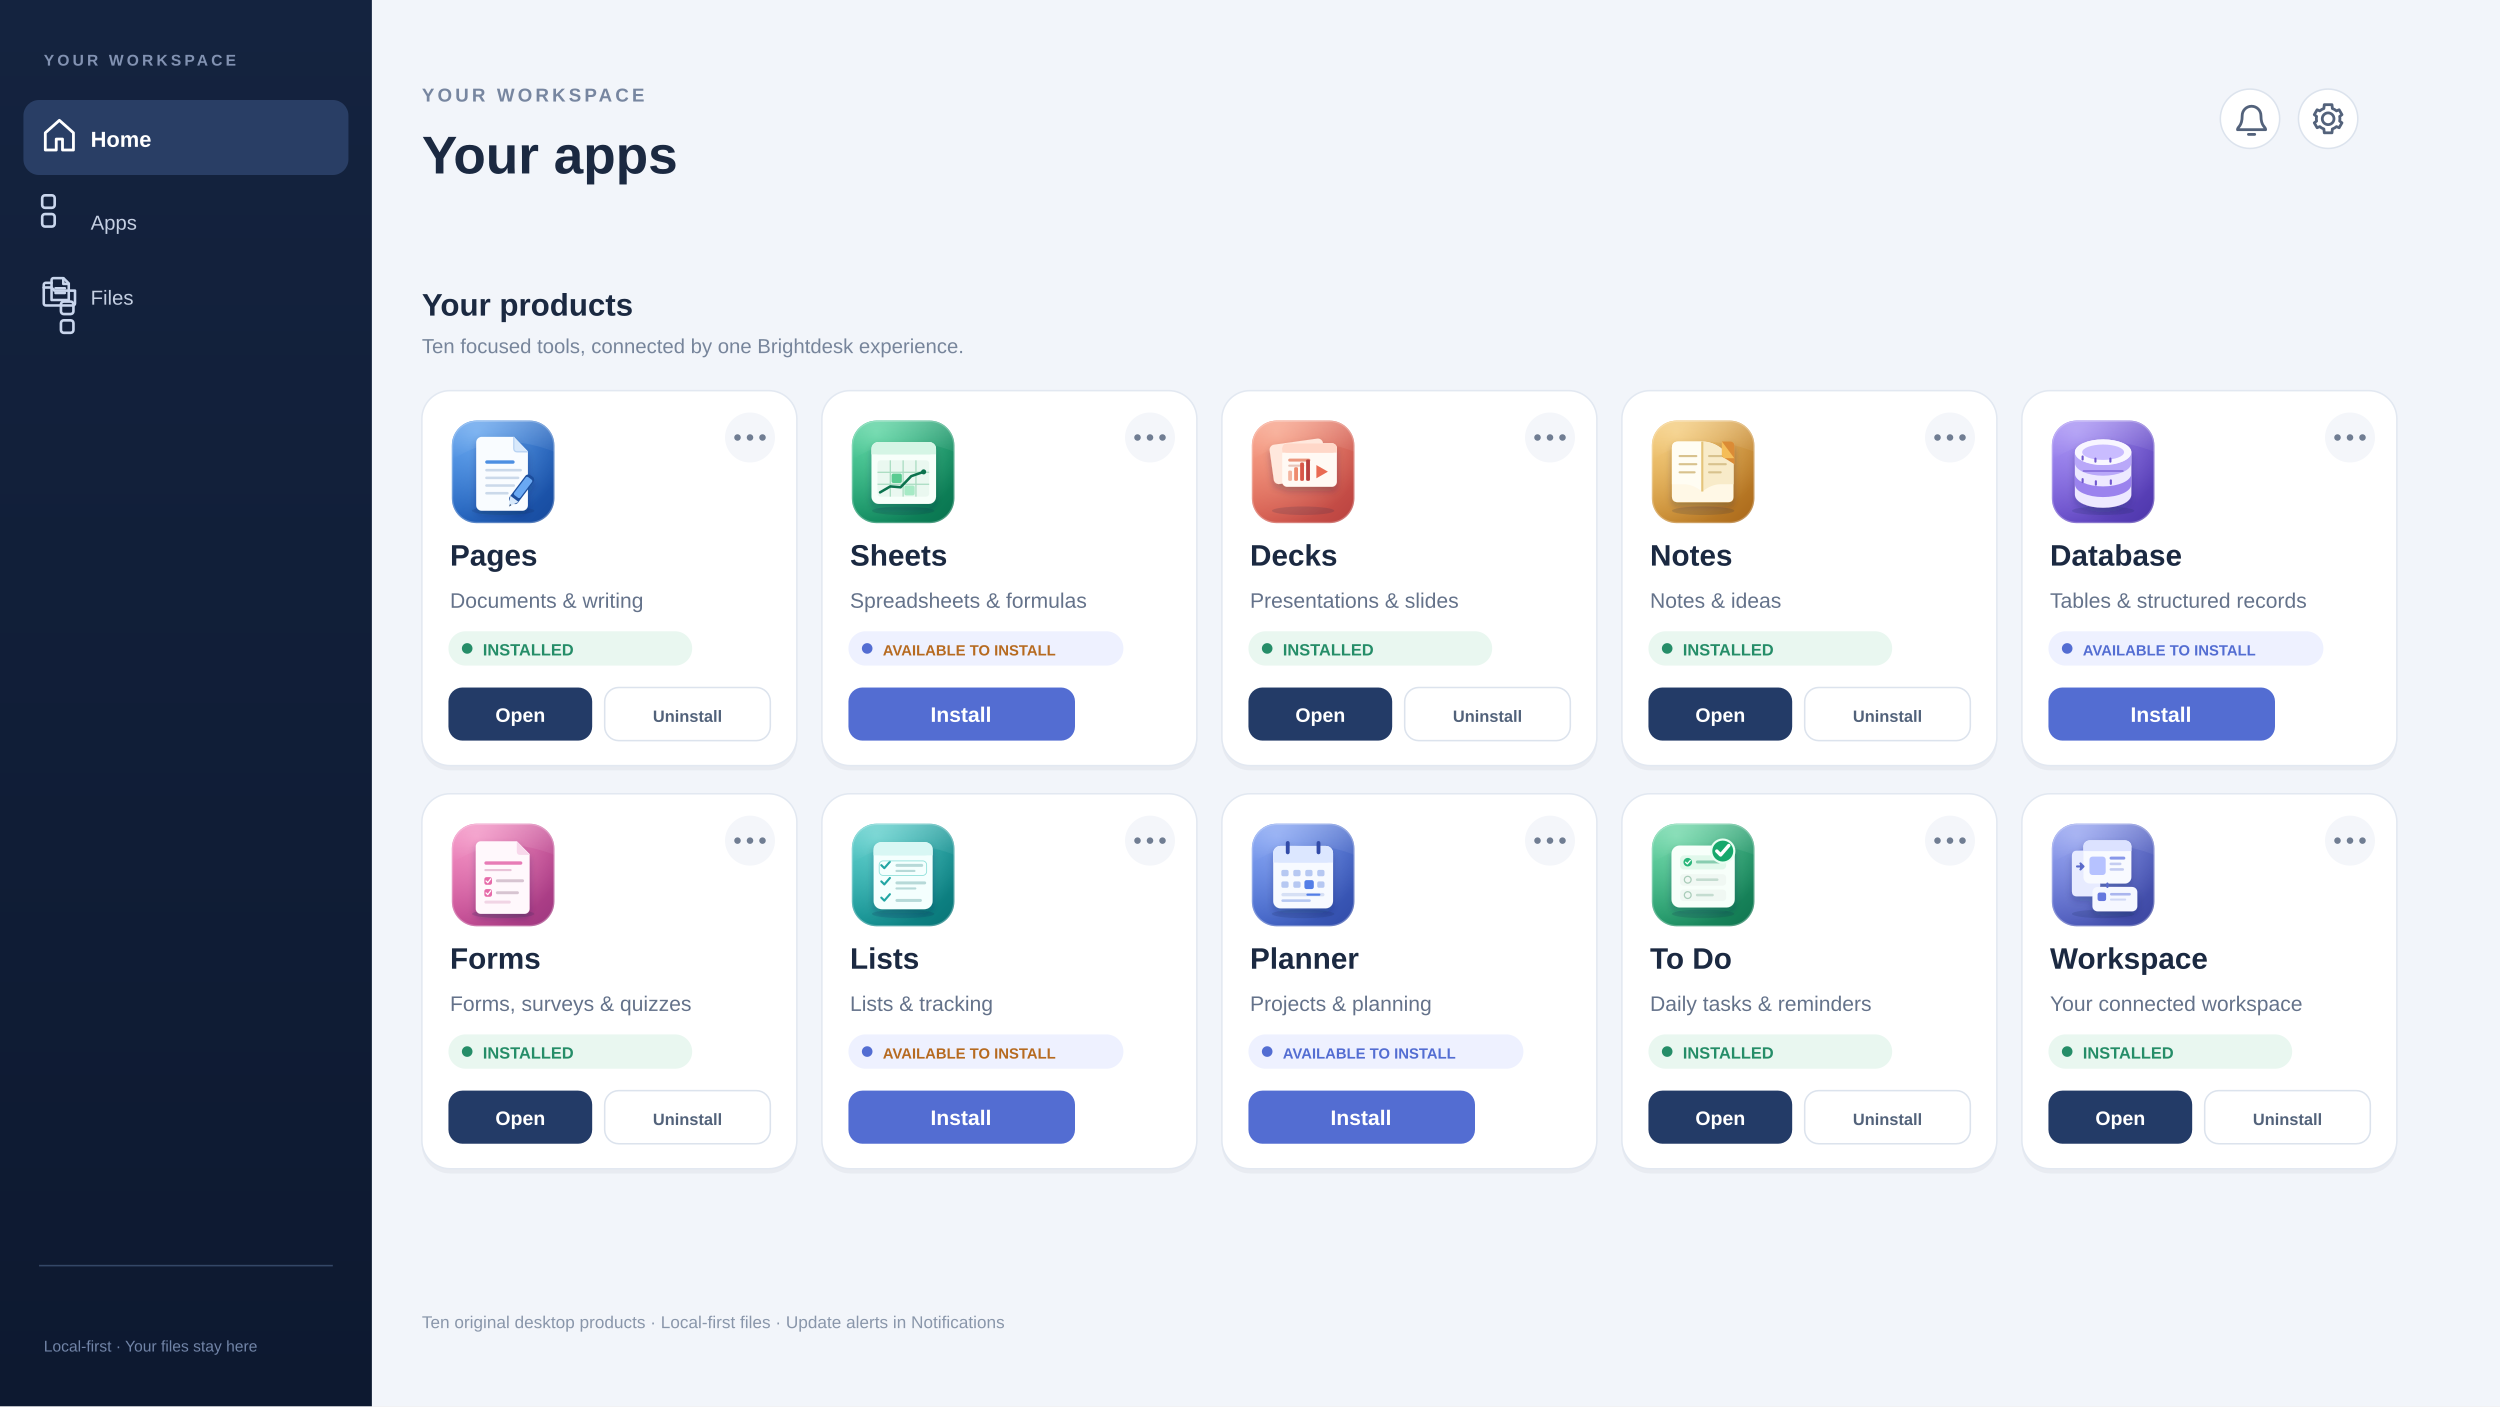
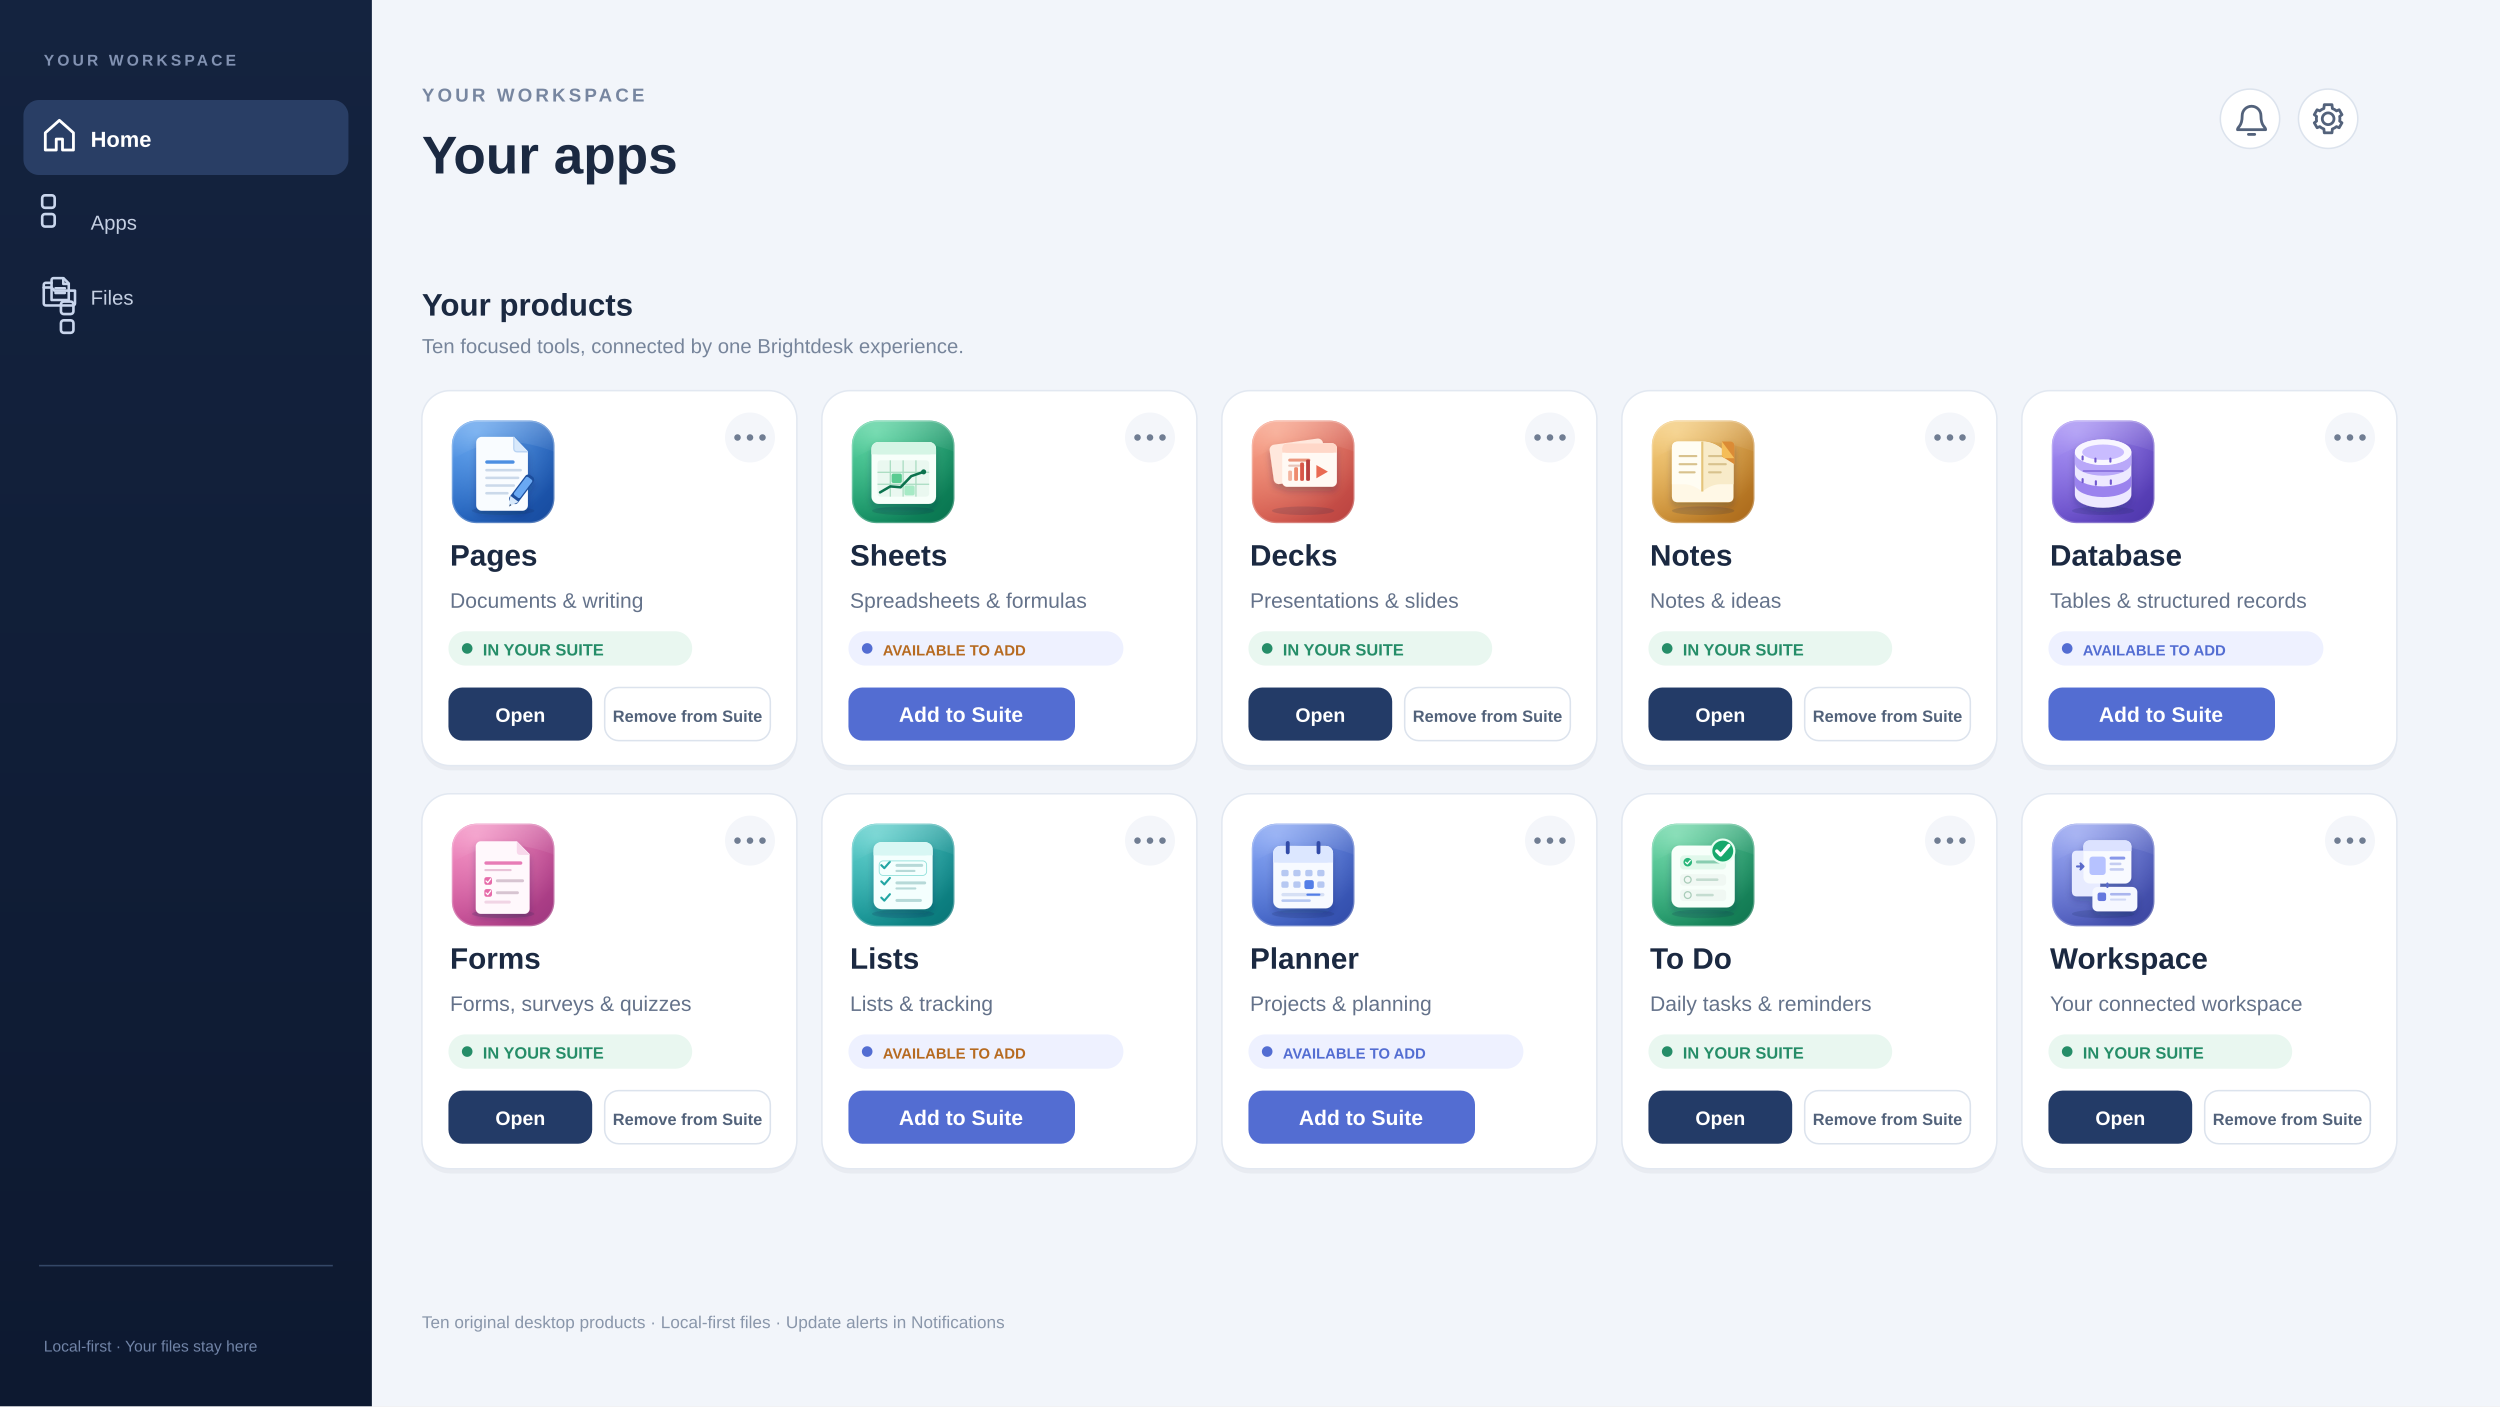
<svg xmlns="http://www.w3.org/2000/svg" width="1600" height="900" viewBox="0 0 1600 900" role="img" aria-labelledby="title desc">
  <defs>
    <linearGradient id="side" x1="0" y1="0" x2="0" y2="1">
      <stop stop-color="#14233F" />
      <stop offset="1" stop-color="#0D1930" />
    </linearGradient>
    <linearGradient id="banner" x1="0" y1="0" x2="1" y2="1">
      <stop stop-color="#E8F0FF" />
      <stop offset="1" stop-color="#F0ECFF" />
    </linearGradient>
    <filter id="shadow" x="-20%" y="-20%" width="140%" height="140%">
      <feDropShadow dx="0" dy="7" stdDeviation="14" flood-color="#1A2B4B" flood-opacity=".09" />
    </filter>
  </defs>
  <rect width="1600" height="900" fill="#F2F5FA" />
  <rect width="238" height="900" fill="url(#side)" />
  <text x="28" y="42" font-family="Arial, sans-serif" font-size="10" font-weight="700" letter-spacing="2" fill="#8292B2">YOUR WORKSPACE</text>
  <g id="sidebar-home">
    <rect x="15" y="64" width="208" height="48" rx="10" fill="#293E65" />
    <path d="M29 85l9-8 9 8v11h-7v-7h-4v7h-7z" fill="none" stroke="#FFFFFF" stroke-width="1.8" stroke-linecap="round" stroke-linejoin="round" />
    <text x="58" y="94" font-family="Arial, sans-serif" font-size="14" font-weight="700" fill="#FFFFFF">Home</text>
  </g>
  <g id="sidebar-applications">
    <g id="apps-launcher-icon" fill="none" stroke="#C9D6ED" stroke-width="1.7">
      <rect x="27" y="125" width="8" height="8" rx="1.8" />
      <rect x="39" y="193" width="8" height="8" rx="1.8" />
      <rect x="27" y="137" width="8" height="8" rx="1.8" />
      <rect x="39" y="205" width="8" height="8" rx="1.8" />
    </g>
    <text x="58" y="147" font-family="Arial, sans-serif" font-size="13" fill="#C4CFE2">Apps</text>
  </g>
  <g id="sidebar-files">
    <g id="files-folder-documents-icon" transform="translate(26 175)" fill="none" stroke="#C9D6ED" stroke-width="1.65" stroke-linecap="round" stroke-linejoin="round">
      <path data-role="document-stack" d="M7 8V4.2A1.2 1.2 0 0 1 8.2 3h6.4L18 6.4V17H7z" />
      <path d="M14.5 3.2v3.5H18M9.5 9.5h6M9.5 12.5h6" />
      <path d="M2 9h5l1.8 2H22v8.2a1.3 1.3 0 0 1-1.3 1.3H3.3A1.3 1.3 0 0 1 2 19.2z" />
      <path d="M2 9V7.3A1.3 1.3 0 0 1 3.3 6H7" />
    </g>
    <text x="58" y="195" font-family="Arial, sans-serif" font-size="13" fill="#C4CFE2">Files</text>
  </g>
  <path d="M25 810h188" stroke="#344766" />
  <text x="28" y="865" font-family="Arial, sans-serif" font-size="10" fill="#7184A7">Local-first · Your files stay here</text>
  <text x="270" y="65" font-family="Arial, sans-serif" font-size="12" font-weight="700" letter-spacing="2" fill="#7786A0">YOUR WORKSPACE</text>
  <text x="270" y="111" font-family="Arial, sans-serif" font-size="34" font-weight="700" fill="#1B2941">Your apps</text>
  <text x="270" y="202" font-family="Arial, sans-serif" font-size="20" font-weight="700" fill="#1B2941">Your products</text>
  <text x="270" y="226" font-family="Arial, sans-serif" font-size="13" fill="#77859B">Ten focused tools, connected by one Brightdesk experience.</text>
  <circle cx="1440" cy="76" r="19" fill="#FFFFFF" stroke="#DCE3ED" />
  <g id="notifications-bell" transform="translate(1429 65)" fill="none" stroke="#53627B" stroke-width="1.8" stroke-linecap="round" stroke-linejoin="round">
    <path d="M18 9a6 6 0 0 0-12 0c0 7-3 7-3 9h18c0-2-3-2-3-9Z" />
    <path d="M10 21h4" />
  </g>
  <circle cx="1490" cy="76" r="19" fill="#FFFFFF" stroke="#DCE3ED" />
  <g id="settings-cogwheel" transform="translate(1478 64)" fill="none" stroke="#53627B" stroke-width="1.8" stroke-linecap="round" stroke-linejoin="round">
    <path d="M12 8.25a3.75 3.75 0 1 0 0 7.5 3.75 3.75 0 0 0 0-7.5Z" />
    <path d="M19.4 13.5a7.7 7.7 0 0 0 0-3l1.45-1.12-1.8-3.12-1.72.7a7.7 7.7 0 0 0-2.6-1.5L14.45 3h-4.9l-.28 2.46a7.7 7.7 0 0 0-2.6 1.5l-1.72-.7-1.8 3.12L4.6 10.5a7.7 7.7 0 0 0 0 3l-1.45 1.12 1.8 3.12 1.72-.7a7.7 7.7 0 0 0 2.6 1.5L9.55 21h4.9l.28-2.46a7.7 7.7 0 0 0 2.6-1.5l1.72.7 1.8-3.12L19.4 13.5Z" />
  </g>
  <g transform="translate(0 -42)">
    <g>
      <rect x="270" y="295" width="240" height="240" rx="18" fill="#14233F" opacity=".05" />
      <rect x="270" y="292" width="240" height="240" rx="18" fill="#FFFFFF" stroke="#E2E8F1" />
      <svg x="287" y="309" width="70" height="70" viewBox="0 0 256 256">
        <defs>
          <linearGradient id="pages-bg" x1="0" y1="0" x2="1" y2="1">
            <stop offset="0" stop-color="#2B76D8" />
            <stop offset="1" stop-color="#174A9D" />
          </linearGradient>
          <radialGradient id="pages-light" cx="24%" cy="12%" r="90%">
            <stop offset="0" stop-color="#8BC5FF" stop-opacity=".65" />
            <stop offset="1" stop-color="#8BC5FF" stop-opacity="0" />
          </radialGradient>
          <linearGradient id="pages-glass" x1="0" y1="0" x2="0" y2="1">
            <stop offset="0" stop-color="#fff" stop-opacity=".21" />
            <stop offset="1" stop-color="#fff" stop-opacity="0" />
          </linearGradient>
          <filter id="pages-shadow" x="-30%" y="-30%" width="160%" height="180%">
            <feDropShadow dx="0" dy="10" stdDeviation="9" flood-color="#10234A" flood-opacity=".24" />
          </filter>
        </defs>
        <rect x="8" y="8" width="240" height="240" rx="58" fill="url(#pages-bg)" />
        <rect x="8" y="8" width="240" height="240" rx="58" fill="url(#pages-light)" />
        <path d="M66 9h124a58 58 0 0 1 58 58v14C173 52 93 43 9 100V67A58 58 0 0 1 66 9z" fill="url(#pages-glass)" />
        <rect x="9.5" y="9.5" width="237" height="237" rx="56.5" fill="none" stroke="#fff" stroke-opacity=".26" stroke-width="3" />
        <ellipse cx="128" cy="219" rx="73" ry="10" fill="#10234A" opacity=".15" />
        <g filter="url(#pages-shadow)">
          <path d="M78 46h75l33 34v126a13 13 0 0 1-13 13H78a13 13 0 0 1-13-13V59a13 13 0 0 1 13-13z" fill="#F9FCFF" />
          <path d="M153 46v28a7 7 0 0 0 7 7h26z" fill="#D9E9FB" />
          <path d="M153 46v28a7 7 0 0 0 7 7h26" fill="none" stroke="#B7D2F2" stroke-width="3" />
          <rect x="86" y="101" width="69" height="8" rx="4" fill="#4D8FE2" />
          <rect x="86" y="121" width="86" height="6" rx="3" fill="#CBD9EA" />
          <rect x="86" y="139" width="80" height="6" rx="3" fill="#CBD9EA" />
          <rect x="86" y="157" width="70" height="6" rx="3" fill="#CBD9EA" />
          <rect x="86" y="175" width="55" height="6" rx="3" fill="#CBD9EA" />
          <g transform="rotate(37 171 171)">
            <rect x="158" y="130" width="24" height="78" rx="9" fill="#1C4E9C" />
            <rect x="161" y="137" width="18" height="53" rx="4" fill="#6BA9F3" />
            <path d="M158 197h24l-12 22z" fill="#D7E8FA" />
            <path d="M169 213h4l-2 6z" fill="#243D65" />
          </g>
        </g>
      </svg>
      <circle cx="480" cy="322" r="16" fill="#F4F6FA" />
      <circle cx="472" cy="322" r="2.1" fill="#707D92" />
      <circle cx="480" cy="322" r="2.1" fill="#707D92" />
      <circle cx="488" cy="322" r="2.1" fill="#707D92" />
      <text x="288" y="404" font-family="Arial, sans-serif" font-size="19" font-weight="700" fill="#1B2941">Pages</text>
      <text x="288" y="431" font-family="Arial, sans-serif" font-size="13.5" fill="#64728A">Documents &amp; writing</text>
      <rect x="287" y="446" width="156" height="22" rx="11" fill="#E9F7F0" />
      <circle cx="299" cy="457" r="3.4" fill="#258D68" />
-       <text x="309" y="461.5" font-family="Arial, sans-serif" font-size="10.5" font-weight="700" fill="#258D68">INSTALLED</text>
+       <text x="309" y="461.5" font-family="Arial, sans-serif" font-size="10.5" font-weight="700" fill="#258D68">IN YOUR SUITE</text>
      <rect x="287" y="482" width="92" height="34" rx="9" fill="#233B67" />
      <text x="333" y="504" text-anchor="middle" font-family="Arial, sans-serif" font-size="12.5" font-weight="700" fill="#FFFFFF">Open</text>
      <rect x="387" y="482" width="106" height="34" rx="9" fill="#FFFFFF" stroke="#DCE3ED" />
-       <text x="440" y="504" text-anchor="middle" font-family="Arial, sans-serif" font-size="10.5" font-weight="700" fill="#52627A">Uninstall</text>
+       <text x="440" y="504" text-anchor="middle" font-family="Arial, sans-serif" font-size="10.5" font-weight="700" fill="#52627A">Remove from Suite</text>
    </g>
    <g>
      <rect x="526" y="295" width="240" height="240" rx="18" fill="#14233F" opacity=".05" />
      <rect x="526" y="292" width="240" height="240" rx="18" fill="#FFFFFF" stroke="#E2E8F1" />
      <svg x="543" y="309" width="70" height="70" viewBox="0 0 256 256">
        <defs>
          <linearGradient id="sheets-bg" x1="0" y1="0" x2="1" y2="1">
            <stop offset="0" stop-color="#21AD78" />
            <stop offset="1" stop-color="#08724E" />
          </linearGradient>
          <radialGradient id="sheets-light" cx="24%" cy="12%" r="90%">
            <stop offset="0" stop-color="#83F0BF" stop-opacity=".65" />
            <stop offset="1" stop-color="#83F0BF" stop-opacity="0" />
          </radialGradient>
          <linearGradient id="sheets-glass" x1="0" y1="0" x2="0" y2="1">
            <stop offset="0" stop-color="#fff" stop-opacity=".21" />
            <stop offset="1" stop-color="#fff" stop-opacity="0" />
          </linearGradient>
          <filter id="sheets-shadow" x="-30%" y="-30%" width="160%" height="180%">
            <feDropShadow dx="0" dy="10" stdDeviation="9" flood-color="#10234A" flood-opacity=".24" />
          </filter>
        </defs>
        <rect x="8" y="8" width="240" height="240" rx="58" fill="url(#sheets-bg)" />
        <rect x="8" y="8" width="240" height="240" rx="58" fill="url(#sheets-light)" />
        <path d="M66 9h124a58 58 0 0 1 58 58v14C173 52 93 43 9 100V67A58 58 0 0 1 66 9z" fill="url(#sheets-glass)" />
        <rect x="9.5" y="9.5" width="237" height="237" rx="56.5" fill="none" stroke="#fff" stroke-opacity=".26" stroke-width="3" />
        <ellipse cx="128" cy="219" rx="73" ry="10" fill="#10234A" opacity=".15" />
        <g filter="url(#sheets-shadow)">
          <rect x="54" y="58" width="151" height="145" rx="17" fill="#F7FFFA" />
          <rect x="54" y="58" width="151" height="29" rx="17" fill="#D5F5E5" />
          <path d="M54 75v12h151V75" fill="#D5F5E5" />
          <rect x="68" y="101" width="121" height="85" rx="7" fill="#EAF8F0" />
          <path d="M98 101v85M128 101v85M158 101v85M68 129h121M68 157h121" stroke="#A9DCC1" stroke-width="3" />
          <rect x="101" y="132" width="24" height="22" rx="4" fill="#5ACB91" />
          <rect x="131" y="160" width="24" height="23" rx="4" fill="#A6EAC5" />
          <path d="M74 176l24-14 24 2 25-26 29-10" fill="none" stroke="#08724E" stroke-width="6" stroke-linecap="round" stroke-linejoin="round" />
          <circle cx="176" cy="128" r="6" fill="#08724E" />
        </g>
      </svg>
      <circle cx="736" cy="322" r="16" fill="#F4F6FA" />
      <circle cx="728" cy="322" r="2.1" fill="#707D92" />
      <circle cx="736" cy="322" r="2.1" fill="#707D92" />
      <circle cx="744" cy="322" r="2.1" fill="#707D92" />
      <text x="544" y="404" font-family="Arial, sans-serif" font-size="19" font-weight="700" fill="#1B2941">Sheets</text>
      <text x="544" y="431" font-family="Arial, sans-serif" font-size="13.5" fill="#64728A">Spreadsheets &amp; formulas</text>
      <rect x="543" y="446" width="176" height="22" rx="11" fill="#EEF1FF" />
      <circle cx="555" cy="457" r="3.4" fill="#536DD2" />
-       <text x="565" y="461.5" font-family="Arial, sans-serif" font-size="9.5" font-weight="700" fill="#B66A20">AVAILABLE TO INSTALL</text>
+       <text x="565" y="461.5" font-family="Arial, sans-serif" font-size="9.5" font-weight="700" fill="#B66A20">AVAILABLE TO ADD</text>
      <rect x="543" y="482" width="145" height="34" rx="9" fill="#536DD2" />
-       <text x="615" y="504" text-anchor="middle" font-family="Arial, sans-serif" font-size="13.5" font-weight="700" fill="#FFFFFF">Install</text>
+       <text x="615" y="504" text-anchor="middle" font-family="Arial, sans-serif" font-size="13.5" font-weight="700" fill="#FFFFFF">Add to Suite</text>
    </g>
    <g>
      <rect x="782" y="295" width="240" height="240" rx="18" fill="#14233F" opacity=".05" />
      <rect x="782" y="292" width="240" height="240" rx="18" fill="#FFFFFF" stroke="#E2E8F1" />
      <svg x="799" y="309" width="70" height="70" viewBox="0 0 256 256">
        <defs>
          <linearGradient id="decks-bg" x1="0" y1="0" x2="1" y2="1">
            <stop offset="0" stop-color="#F17A62" />
            <stop offset="1" stop-color="#B9413F" />
          </linearGradient>
          <radialGradient id="decks-light" cx="24%" cy="12%" r="90%">
            <stop offset="0" stop-color="#FFC1A6" stop-opacity=".65" />
            <stop offset="1" stop-color="#FFC1A6" stop-opacity="0" />
          </radialGradient>
          <linearGradient id="decks-glass" x1="0" y1="0" x2="0" y2="1">
            <stop offset="0" stop-color="#fff" stop-opacity=".21" />
            <stop offset="1" stop-color="#fff" stop-opacity="0" />
          </linearGradient>
          <filter id="decks-shadow" x="-30%" y="-30%" width="160%" height="180%">
            <feDropShadow dx="0" dy="10" stdDeviation="9" flood-color="#10234A" flood-opacity=".24" />
          </filter>
        </defs>
        <rect x="8" y="8" width="240" height="240" rx="58" fill="url(#decks-bg)" />
        <rect x="8" y="8" width="240" height="240" rx="58" fill="url(#decks-light)" />
        <path d="M66 9h124a58 58 0 0 1 58 58v14C173 52 93 43 9 100V67A58 58 0 0 1 66 9z" fill="url(#decks-glass)" />
        <rect x="9.5" y="9.5" width="237" height="237" rx="56.5" fill="none" stroke="#fff" stroke-opacity=".26" stroke-width="3" />
        <ellipse cx="128" cy="219" rx="73" ry="10" fill="#10234A" opacity=".15" />
        <g filter="url(#decks-shadow)">
          <rect x="48" y="66" width="126" height="93" rx="12" fill="#FFE8DD" transform="rotate(-8 48 66)" />
          <rect x="79" y="61" width="128" height="102" rx="12" fill="#FFF9F4" />
          <rect x="79" y="61" width="128" height="22" rx="12" fill="#FFD7C8" />
          <path d="M79 72h128v11H79z" fill="#FFD7C8" />
          <rect x="93" y="97" width="52" height="7" rx="3.5" fill="#EB967D" />
          <rect x="93" y="111" width="38" height="5" rx="2.5" fill="#E8C6BA" />
          <path d="M159 143v-31l27 15.5z" fill="#E96B52" />
          <rect x="93" y="125" width="9" height="24" rx="3" fill="#F3B49F" />
          <rect x="107" y="117" width="9" height="32" rx="3" fill="#EE8A6C" />
          <rect x="121" y="106" width="9" height="43" rx="3" fill="#D95748" />
          <rect x="135" y="99" width="9" height="50" rx="3" fill="#B9413F" />
        </g>
      </svg>
      <circle cx="992" cy="322" r="16" fill="#F4F6FA" />
      <circle cx="984" cy="322" r="2.1" fill="#707D92" />
      <circle cx="992" cy="322" r="2.1" fill="#707D92" />
      <circle cx="1000" cy="322" r="2.1" fill="#707D92" />
      <text x="800" y="404" font-family="Arial, sans-serif" font-size="19" font-weight="700" fill="#1B2941">Decks</text>
      <text x="800" y="431" font-family="Arial, sans-serif" font-size="13.5" fill="#64728A">Presentations &amp; slides</text>
      <rect x="799" y="446" width="156" height="22" rx="11" fill="#E9F7F0" />
      <circle cx="811" cy="457" r="3.4" fill="#258D68" />
-       <text x="821" y="461.5" font-family="Arial, sans-serif" font-size="10.5" font-weight="700" fill="#258D68">INSTALLED</text>
+       <text x="821" y="461.5" font-family="Arial, sans-serif" font-size="10.5" font-weight="700" fill="#258D68">IN YOUR SUITE</text>
      <rect x="799" y="482" width="92" height="34" rx="9" fill="#233B67" />
      <text x="845" y="504" text-anchor="middle" font-family="Arial, sans-serif" font-size="12.5" font-weight="700" fill="#FFFFFF">Open</text>
      <rect x="899" y="482" width="106" height="34" rx="9" fill="#FFFFFF" stroke="#DCE3ED" />
-       <text x="952" y="504" text-anchor="middle" font-family="Arial, sans-serif" font-size="10.5" font-weight="700" fill="#52627A">Uninstall</text>
+       <text x="952" y="504" text-anchor="middle" font-family="Arial, sans-serif" font-size="10.5" font-weight="700" fill="#52627A">Remove from Suite</text>
    </g>
    <g>
      <rect x="1038" y="295" width="240" height="240" rx="18" fill="#14233F" opacity=".05" />
      <rect x="1038" y="292" width="240" height="240" rx="18" fill="#FFFFFF" stroke="#E2E8F1" />
      <svg x="1055" y="309" width="70" height="70" viewBox="0 0 256 256">
        <defs>
          <linearGradient id="notes-bg" x1="0" y1="0" x2="1" y2="1">
            <stop offset="0" stop-color="#EAB34F" />
            <stop offset="1" stop-color="#A96719" />
          </linearGradient>
          <radialGradient id="notes-light" cx="24%" cy="12%" r="90%">
            <stop offset="0" stop-color="#FFE2A0" stop-opacity=".65" />
            <stop offset="1" stop-color="#FFE2A0" stop-opacity="0" />
          </radialGradient>
          <linearGradient id="notes-glass" x1="0" y1="0" x2="0" y2="1">
            <stop offset="0" stop-color="#fff" stop-opacity=".21" />
            <stop offset="1" stop-color="#fff" stop-opacity="0" />
          </linearGradient>
          <filter id="notes-shadow" x="-30%" y="-30%" width="160%" height="180%">
            <feDropShadow dx="0" dy="10" stdDeviation="9" flood-color="#10234A" flood-opacity=".24" />
          </filter>
        </defs>
        <rect x="8" y="8" width="240" height="240" rx="58" fill="url(#notes-bg)" />
        <rect x="8" y="8" width="240" height="240" rx="58" fill="url(#notes-light)" />
        <path d="M66 9h124a58 58 0 0 1 58 58v14C173 52 93 43 9 100V67A58 58 0 0 1 66 9z" fill="url(#notes-glass)" />
        <rect x="9.5" y="9.5" width="237" height="237" rx="56.5" fill="none" stroke="#fff" stroke-opacity=".26" stroke-width="3" />
        <ellipse cx="128" cy="219" rx="73" ry="10" fill="#10234A" opacity=".15" />
        <g filter="url(#notes-shadow)">
          <path d="M55 72q0-15 15-15h55q26 0 48 18l26 20v91q0 13-13 13H69q-14 0-14-14z" fill="#FFF8E6" />
          <path d="M126 57v117q-22-17-42-17H55V72q0-15 15-15z" fill="#FFFDF3" />
          <path d="M126 57v117q22-17 42-17h31V95l-26-20q-22-18-47-18z" fill="#F8EBC9" />
          <path d="M126 57v117" stroke="#E5C47A" stroke-width="5" />
          <path d="M73 91h39M73 110h39M73 129h35M142 91h39M142 110h39M142 129h27" stroke="#D8C28D" stroke-width="5" stroke-linecap="round" />
          <path d="M172 57h20a9 9 0 0 1 9 9v44l-29-18z" fill="#DB8B36" />
          <path d="M172 57v31a8 8 0 0 0 8 8h21" fill="#F5BD58" />
        </g>
      </svg>
      <circle cx="1248" cy="322" r="16" fill="#F4F6FA" />
      <circle cx="1240" cy="322" r="2.1" fill="#707D92" />
      <circle cx="1248" cy="322" r="2.1" fill="#707D92" />
      <circle cx="1256" cy="322" r="2.1" fill="#707D92" />
      <text x="1056" y="404" font-family="Arial, sans-serif" font-size="19" font-weight="700" fill="#1B2941">Notes</text>
      <text x="1056" y="431" font-family="Arial, sans-serif" font-size="13.5" fill="#64728A">Notes &amp; ideas</text>
      <rect x="1055" y="446" width="156" height="22" rx="11" fill="#E9F7F0" />
      <circle cx="1067" cy="457" r="3.4" fill="#258D68" />
-       <text x="1077" y="461.5" font-family="Arial, sans-serif" font-size="10.5" font-weight="700" fill="#258D68">INSTALLED</text>
+       <text x="1077" y="461.5" font-family="Arial, sans-serif" font-size="10.5" font-weight="700" fill="#258D68">IN YOUR SUITE</text>
      <rect x="1055" y="482" width="92" height="34" rx="9" fill="#233B67" />
      <text x="1101" y="504" text-anchor="middle" font-family="Arial, sans-serif" font-size="12.5" font-weight="700" fill="#FFFFFF">Open</text>
      <rect x="1155" y="482" width="106" height="34" rx="9" fill="#FFFFFF" stroke="#DCE3ED" />
-       <text x="1208" y="504" text-anchor="middle" font-family="Arial, sans-serif" font-size="10.5" font-weight="700" fill="#52627A">Uninstall</text>
+       <text x="1208" y="504" text-anchor="middle" font-family="Arial, sans-serif" font-size="10.5" font-weight="700" fill="#52627A">Remove from Suite</text>
    </g>
    <g>
      <rect x="1294" y="295" width="240" height="240" rx="18" fill="#14233F" opacity=".05" />
      <rect x="1294" y="292" width="240" height="240" rx="18" fill="#FFFFFF" stroke="#E2E8F1" />
      <svg x="1311" y="309" width="70" height="70" viewBox="0 0 256 256">
        <defs>
          <linearGradient id="database-bg" x1="0" y1="0" x2="1" y2="1">
            <stop offset="0" stop-color="#8666E9" />
            <stop offset="1" stop-color="#4C35A9" />
          </linearGradient>
          <radialGradient id="database-light" cx="24%" cy="12%" r="90%">
            <stop offset="0" stop-color="#C0B2FF" stop-opacity=".65" />
            <stop offset="1" stop-color="#C0B2FF" stop-opacity="0" />
          </radialGradient>
          <linearGradient id="database-glass" x1="0" y1="0" x2="0" y2="1">
            <stop offset="0" stop-color="#fff" stop-opacity=".21" />
            <stop offset="1" stop-color="#fff" stop-opacity="0" />
          </linearGradient>
          <filter id="database-shadow" x="-30%" y="-30%" width="160%" height="180%">
            <feDropShadow dx="0" dy="10" stdDeviation="9" flood-color="#10234A" flood-opacity=".24" />
          </filter>
        </defs>
        <rect x="8" y="8" width="240" height="240" rx="58" fill="url(#database-bg)" />
        <rect x="8" y="8" width="240" height="240" rx="58" fill="url(#database-light)" />
        <path d="M66 9h124a58 58 0 0 1 58 58v14C173 52 93 43 9 100V67A58 58 0 0 1 66 9z" fill="url(#database-glass)" />
        <rect x="9.5" y="9.5" width="237" height="237" rx="56.5" fill="none" stroke="#fff" stroke-opacity=".26" stroke-width="3" />
        <ellipse cx="128" cy="219" rx="73" ry="10" fill="#10234A" opacity=".15" />
        <g filter="url(#database-shadow)">
          <path d="M62 82c0-17 30-30 66-30s66 13 66 30v99c0 18-30 31-66 31s-66-13-66-31z" fill="#EDE9FF" />
          <path d="M62 82c0 17 30 30 66 30s66-13 66-30v25c0 17-30 30-66 30s-66-13-66-30z" fill="#B9A8F9" />
          <path d="M62 132c0 17 30 30 66 30s66-13 66-30v25c0 17-30 30-66 30s-66-13-66-30z" fill="#9B83EE" />
          <ellipse cx="128" cy="82" rx="66" ry="30" fill="#F8F6FF" />
          <ellipse cx="128" cy="82" rx="49" ry="18" fill="#C9BCFF" />
          <path d="M80 92v7m30-2v7m35-7v7m-65 41v7m31-2v8m35-10v8" stroke="#7058D0" stroke-width="5" stroke-linecap="round" />
          <path d="M82 126h92" stroke="#7158CF" stroke-width="4" stroke-linecap="round" opacity=".7" />
        </g>
      </svg>
      <circle cx="1504" cy="322" r="16" fill="#F4F6FA" />
      <circle cx="1496" cy="322" r="2.1" fill="#707D92" />
      <circle cx="1504" cy="322" r="2.1" fill="#707D92" />
      <circle cx="1512" cy="322" r="2.1" fill="#707D92" />
      <text x="1312" y="404" font-family="Arial, sans-serif" font-size="19" font-weight="700" fill="#1B2941">Database</text>
      <text x="1312" y="431" font-family="Arial, sans-serif" font-size="13.5" fill="#64728A">Tables &amp; structured records</text>
      <rect x="1311" y="446" width="176" height="22" rx="11" fill="#EEF1FF" />
      <circle cx="1323" cy="457" r="3.4" fill="#536DD2" />
-       <text x="1333" y="461.5" font-family="Arial, sans-serif" font-size="9.5" font-weight="700" fill="#536DD2">AVAILABLE TO INSTALL</text>
+       <text x="1333" y="461.5" font-family="Arial, sans-serif" font-size="9.5" font-weight="700" fill="#536DD2">AVAILABLE TO ADD</text>
      <rect x="1311" y="482" width="145" height="34" rx="9" fill="#536DD2" />
-       <text x="1383" y="504" text-anchor="middle" font-family="Arial, sans-serif" font-size="13.5" font-weight="700" fill="#FFFFFF">Install</text>
+       <text x="1383" y="504" text-anchor="middle" font-family="Arial, sans-serif" font-size="13.5" font-weight="700" fill="#FFFFFF">Add to Suite</text>
    </g>
    <g>
      <rect x="270" y="553" width="240" height="240" rx="18" fill="#14233F" opacity=".05" />
      <rect x="270" y="550" width="240" height="240" rx="18" fill="#FFFFFF" stroke="#E2E8F1" />
      <svg x="287" y="567" width="70" height="70" viewBox="0 0 256 256">
        <defs>
          <linearGradient id="forms-bg" x1="0" y1="0" x2="1" y2="1">
            <stop offset="0" stop-color="#E65FA5" />
            <stop offset="1" stop-color="#9D367F" />
          </linearGradient>
          <radialGradient id="forms-light" cx="24%" cy="12%" r="90%">
            <stop offset="0" stop-color="#FFB6DA" stop-opacity=".65" />
            <stop offset="1" stop-color="#FFB6DA" stop-opacity="0" />
          </radialGradient>
          <linearGradient id="forms-glass" x1="0" y1="0" x2="0" y2="1">
            <stop offset="0" stop-color="#fff" stop-opacity=".21" />
            <stop offset="1" stop-color="#fff" stop-opacity="0" />
          </linearGradient>
          <filter id="forms-shadow" x="-30%" y="-30%" width="160%" height="180%">
            <feDropShadow dx="0" dy="10" stdDeviation="9" flood-color="#10234A" flood-opacity=".24" />
          </filter>
        </defs>
        <rect x="8" y="8" width="240" height="240" rx="58" fill="url(#forms-bg)" />
        <rect x="8" y="8" width="240" height="240" rx="58" fill="url(#forms-light)" />
        <path d="M66 9h124a58 58 0 0 1 58 58v14C173 52 93 43 9 100V67A58 58 0 0 1 66 9z" fill="url(#forms-glass)" />
        <rect x="9.5" y="9.5" width="237" height="237" rx="56.5" fill="none" stroke="#fff" stroke-opacity=".26" stroke-width="3" />
        <ellipse cx="128" cy="219" rx="73" ry="10" fill="#10234A" opacity=".15" />
        <g filter="url(#forms-shadow)">
          <path d="M76 49h84l30 30v128a12 12 0 0 1-12 12H76a12 12 0 0 1-12-12V61a12 12 0 0 1 12-12z" fill="#FFF8FC" />
          <path d="M160 49v25a7 7 0 0 0 7 7h23" fill="#F8D8EB" />
          <rect x="84" y="96" width="89" height="8" rx="4" fill="#E77CB6" />
          <rect x="84" y="114" width="64" height="5" rx="2.5" fill="#E9C3D8" />
          <g>
            <rect x="84" y="133" width="18" height="18" rx="5" fill="#E66AA9" />
            <path d="m88 142 4 4 7-9" fill="none" stroke="#fff" stroke-width="3" stroke-linecap="round" stroke-linejoin="round" />
            <rect x="111" y="138" width="66" height="7" rx="3.5" fill="#D7C4D1" />
            <rect x="84" y="161" width="18" height="18" rx="5" fill="#E66AA9" />
            <path d="m88 170 4 4 7-9" fill="none" stroke="#fff" stroke-width="3" stroke-linecap="round" stroke-linejoin="round" />
            <rect x="111" y="166" width="54" height="7" rx="3.5" fill="#D7C4D1" />
          </g>
          <rect x="84" y="188" width="62" height="7" rx="3.5" fill="#F1D5E5" />
        </g>
      </svg>
      <circle cx="480" cy="580" r="16" fill="#F4F6FA" />
      <circle cx="472" cy="580" r="2.1" fill="#707D92" />
      <circle cx="480" cy="580" r="2.1" fill="#707D92" />
      <circle cx="488" cy="580" r="2.1" fill="#707D92" />
      <text x="288" y="662" font-family="Arial, sans-serif" font-size="19" font-weight="700" fill="#1B2941">Forms</text>
      <text x="288" y="689" font-family="Arial, sans-serif" font-size="13.5" fill="#64728A">Forms, surveys &amp; quizzes</text>
      <rect x="287" y="704" width="156" height="22" rx="11" fill="#E9F7F0" />
      <circle cx="299" cy="715" r="3.4" fill="#258D68" />
-       <text x="309" y="719.5" font-family="Arial, sans-serif" font-size="10.5" font-weight="700" fill="#258D68">INSTALLED</text>
+       <text x="309" y="719.5" font-family="Arial, sans-serif" font-size="10.5" font-weight="700" fill="#258D68">IN YOUR SUITE</text>
      <rect x="287" y="740" width="92" height="34" rx="9" fill="#233B67" />
      <text x="333" y="762" text-anchor="middle" font-family="Arial, sans-serif" font-size="12.5" font-weight="700" fill="#FFFFFF">Open</text>
      <rect x="387" y="740" width="106" height="34" rx="9" fill="#FFFFFF" stroke="#DCE3ED" />
-       <text x="440" y="762" text-anchor="middle" font-family="Arial, sans-serif" font-size="10.5" font-weight="700" fill="#52627A">Uninstall</text>
+       <text x="440" y="762" text-anchor="middle" font-family="Arial, sans-serif" font-size="10.5" font-weight="700" fill="#52627A">Remove from Suite</text>
    </g>
    <g>
      <rect x="526" y="553" width="240" height="240" rx="18" fill="#14233F" opacity=".05" />
      <rect x="526" y="550" width="240" height="240" rx="18" fill="#FFFFFF" stroke="#E2E8F1" />
      <svg x="543" y="567" width="70" height="70" viewBox="0 0 256 256">
        <defs>
          <linearGradient id="lists-bg" x1="0" y1="0" x2="1" y2="1">
            <stop offset="0" stop-color="#21AFAF" />
            <stop offset="1" stop-color="#087476" />
          </linearGradient>
          <radialGradient id="lists-light" cx="24%" cy="12%" r="90%">
            <stop offset="0" stop-color="#8CE7E2" stop-opacity=".65" />
            <stop offset="1" stop-color="#8CE7E2" stop-opacity="0" />
          </radialGradient>
          <linearGradient id="lists-glass" x1="0" y1="0" x2="0" y2="1">
            <stop offset="0" stop-color="#fff" stop-opacity=".21" />
            <stop offset="1" stop-color="#fff" stop-opacity="0" />
          </linearGradient>
          <filter id="lists-shadow" x="-30%" y="-30%" width="160%" height="180%">
            <feDropShadow dx="0" dy="10" stdDeviation="9" flood-color="#10234A" flood-opacity=".24" />
          </filter>
        </defs>
        <rect x="8" y="8" width="240" height="240" rx="58" fill="url(#lists-bg)" />
        <rect x="8" y="8" width="240" height="240" rx="58" fill="url(#lists-light)" />
        <path d="M66 9h124a58 58 0 0 1 58 58v14C173 52 93 43 9 100V67A58 58 0 0 1 66 9z" fill="url(#lists-glass)" />
        <rect x="9.5" y="9.5" width="237" height="237" rx="56.5" fill="none" stroke="#fff" stroke-opacity=".26" stroke-width="3" />
        <ellipse cx="128" cy="219" rx="73" ry="10" fill="#10234A" opacity=".15" />
        <g filter="url(#lists-shadow)">
          <rect x="59" y="51" width="138" height="157" rx="19" fill="#F4FFFE" />
          <rect x="59" y="51" width="138" height="31" rx="19" fill="#D8F7F4" />
          <path d="M59 70h138v12H59z" fill="#D8F7F4" />
          <g fill="none" stroke="#20A5A3" stroke-width="5" stroke-linecap="round" stroke-linejoin="round">
            <path d="m77 105 7 7 13-15m-20 46 7 7 13-15m-20 46 7 7 13-15" />
          </g>
          <g fill="#B6D9D8">
            <rect x="110" y="102" width="65" height="7" rx="3.5" />
            <rect x="110" y="116" width="47" height="5" rx="2.5" />
            <rect x="110" y="143" width="72" height="7" rx="3.5" />
            <rect x="110" y="157" width="49" height="5" rx="2.5" />
            <rect x="110" y="184" width="62" height="7" rx="3.5" />
          </g>
          <rect x="72" y="95" width="111" height="34" rx="9" fill="none" stroke="#8FE0DA" stroke-width="2" />
        </g>
      </svg>
      <circle cx="736" cy="580" r="16" fill="#F4F6FA" />
      <circle cx="728" cy="580" r="2.1" fill="#707D92" />
      <circle cx="736" cy="580" r="2.1" fill="#707D92" />
      <circle cx="744" cy="580" r="2.1" fill="#707D92" />
      <text x="544" y="662" font-family="Arial, sans-serif" font-size="19" font-weight="700" fill="#1B2941">Lists</text>
      <text x="544" y="689" font-family="Arial, sans-serif" font-size="13.5" fill="#64728A">Lists &amp; tracking</text>
      <rect x="543" y="704" width="176" height="22" rx="11" fill="#EEF1FF" />
      <circle cx="555" cy="715" r="3.4" fill="#536DD2" />
-       <text x="565" y="719.5" font-family="Arial, sans-serif" font-size="9.5" font-weight="700" fill="#B66A20">AVAILABLE TO INSTALL</text>
+       <text x="565" y="719.5" font-family="Arial, sans-serif" font-size="9.5" font-weight="700" fill="#B66A20">AVAILABLE TO ADD</text>
      <rect x="543" y="740" width="145" height="34" rx="9" fill="#536DD2" />
-       <text x="615" y="762" text-anchor="middle" font-family="Arial, sans-serif" font-size="13.5" font-weight="700" fill="#FFFFFF">Install</text>
+       <text x="615" y="762" text-anchor="middle" font-family="Arial, sans-serif" font-size="13.5" font-weight="700" fill="#FFFFFF">Add to Suite</text>
    </g>
    <g>
      <rect x="782" y="553" width="240" height="240" rx="18" fill="#14233F" opacity=".05" />
      <rect x="782" y="550" width="240" height="240" rx="18" fill="#FFFFFF" stroke="#E2E8F1" />
      <svg x="799" y="567" width="70" height="70" viewBox="0 0 256 256">
        <defs>
          <linearGradient id="planner-bg" x1="0" y1="0" x2="1" y2="1">
            <stop offset="0" stop-color="#567FE5" />
            <stop offset="1" stop-color="#314BA8" />
          </linearGradient>
          <radialGradient id="planner-light" cx="24%" cy="12%" r="90%">
            <stop offset="0" stop-color="#A7C0FF" stop-opacity=".65" />
            <stop offset="1" stop-color="#A7C0FF" stop-opacity="0" />
          </radialGradient>
          <linearGradient id="planner-glass" x1="0" y1="0" x2="0" y2="1">
            <stop offset="0" stop-color="#fff" stop-opacity=".21" />
            <stop offset="1" stop-color="#fff" stop-opacity="0" />
          </linearGradient>
          <filter id="planner-shadow" x="-30%" y="-30%" width="160%" height="180%">
            <feDropShadow dx="0" dy="10" stdDeviation="9" flood-color="#10234A" flood-opacity=".24" />
          </filter>
        </defs>
        <rect x="8" y="8" width="240" height="240" rx="58" fill="url(#planner-bg)" />
        <rect x="8" y="8" width="240" height="240" rx="58" fill="url(#planner-light)" />
        <path d="M66 9h124a58 58 0 0 1 58 58v14C173 52 93 43 9 100V67A58 58 0 0 1 66 9z" fill="url(#planner-glass)" />
        <rect x="9.5" y="9.5" width="237" height="237" rx="56.5" fill="none" stroke="#fff" stroke-opacity=".26" stroke-width="3" />
        <ellipse cx="128" cy="219" rx="73" ry="10" fill="#10234A" opacity=".15" />
        <g filter="url(#planner-shadow)">
          <rect x="58" y="60" width="140" height="146" rx="17" fill="#F7FAFF" />
          <rect x="58" y="60" width="140" height="39" rx="17" fill="#DCE7FF" />
          <path d="M58 82h140v17H58z" fill="#DCE7FF" />
          <path d="M92 53v22m72-22v22" stroke="#314BA8" stroke-width="9" stroke-linecap="round" />
          <g fill="#B6C8F2">
            <rect x="77" y="116" width="17" height="15" rx="4" />
            <rect x="105" y="116" width="17" height="15" rx="4" />
            <rect x="133" y="116" width="17" height="15" rx="4" />
            <rect x="161" y="116" width="17" height="15" rx="4" />
            <rect x="77" y="143" width="17" height="15" rx="4" />
            <rect x="105" y="143" width="17" height="15" rx="4" />
            <rect x="161" y="143" width="17" height="15" rx="4" />
          </g>
          <rect x="131" y="140" width="22" height="21" rx="5" fill="#537EE7" />
          <rect x="77" y="170" width="101" height="8" rx="4" fill="#D6E0F5" />
          <rect x="77" y="185" width="69" height="6" rx="3" fill="#B6C8F2" />
          <path d="M138 174h28" stroke="#537EE7" stroke-width="5" stroke-linecap="round" />
        </g>
      </svg>
      <circle cx="992" cy="580" r="16" fill="#F4F6FA" />
      <circle cx="984" cy="580" r="2.1" fill="#707D92" />
      <circle cx="992" cy="580" r="2.1" fill="#707D92" />
      <circle cx="1000" cy="580" r="2.1" fill="#707D92" />
      <text x="800" y="662" font-family="Arial, sans-serif" font-size="19" font-weight="700" fill="#1B2941">Planner</text>
      <text x="800" y="689" font-family="Arial, sans-serif" font-size="13.5" fill="#64728A">Projects &amp; planning</text>
      <rect x="799" y="704" width="176" height="22" rx="11" fill="#EEF1FF" />
      <circle cx="811" cy="715" r="3.4" fill="#536DD2" />
-       <text x="821" y="719.5" font-family="Arial, sans-serif" font-size="9.5" font-weight="700" fill="#536DD2">AVAILABLE TO INSTALL</text>
+       <text x="821" y="719.5" font-family="Arial, sans-serif" font-size="9.5" font-weight="700" fill="#536DD2">AVAILABLE TO ADD</text>
      <rect x="799" y="740" width="145" height="34" rx="9" fill="#536DD2" />
-       <text x="871" y="762" text-anchor="middle" font-family="Arial, sans-serif" font-size="13.5" font-weight="700" fill="#FFFFFF">Install</text>
+       <text x="871" y="762" text-anchor="middle" font-family="Arial, sans-serif" font-size="13.5" font-weight="700" fill="#FFFFFF">Add to Suite</text>
    </g>
    <g>
      <rect x="1038" y="553" width="240" height="240" rx="18" fill="#14233F" opacity=".05" />
      <rect x="1038" y="550" width="240" height="240" rx="18" fill="#FFFFFF" stroke="#E2E8F1" />
      <svg x="1055" y="567" width="70" height="70" viewBox="0 0 256 256">
        <defs>
          <linearGradient id="to-do-bg" x1="0" y1="0" x2="1" y2="1">
            <stop offset="0" stop-color="#32B981" />
            <stop offset="1" stop-color="#10744F" />
          </linearGradient>
          <radialGradient id="to-do-light" cx="24%" cy="12%" r="90%">
            <stop offset="0" stop-color="#9CF0C7" stop-opacity=".65" />
            <stop offset="1" stop-color="#9CF0C7" stop-opacity="0" />
          </radialGradient>
          <linearGradient id="to-do-glass" x1="0" y1="0" x2="0" y2="1">
            <stop offset="0" stop-color="#fff" stop-opacity=".21" />
            <stop offset="1" stop-color="#fff" stop-opacity="0" />
          </linearGradient>
          <filter id="to-do-shadow" x="-30%" y="-30%" width="160%" height="180%">
            <feDropShadow dx="0" dy="10" stdDeviation="9" flood-color="#10234A" flood-opacity=".24" />
          </filter>
        </defs>
        <rect x="8" y="8" width="240" height="240" rx="58" fill="url(#to-do-bg)" />
        <rect x="8" y="8" width="240" height="240" rx="58" fill="url(#to-do-light)" />
        <path d="M66 9h124a58 58 0 0 1 58 58v14C173 52 93 43 9 100V67A58 58 0 0 1 66 9z" fill="url(#to-do-glass)" />
        <rect x="9.5" y="9.5" width="237" height="237" rx="56.5" fill="none" stroke="#fff" stroke-opacity=".26" stroke-width="3" />
        <ellipse cx="128" cy="219" rx="73" ry="10" fill="#10234A" opacity=".15" />
        <g filter="url(#to-do-shadow)">
          <rect x="54" y="59" width="148" height="145" rx="19" fill="#F7FFFA" />
          <rect x="74" y="82" width="108" height="33" rx="9" fill="#E1F8EB" />
          <circle cx="92" cy="98" r="10" fill="#29B67A" />
          <path d="m87 98 4 4 7-8" fill="none" stroke="#fff" stroke-width="3" stroke-linecap="round" stroke-linejoin="round" />
          <rect x="111" y="94" width="57" height="7" rx="3.5" fill="#88CDB0" />
          <rect x="74" y="126" width="108" height="27" rx="8" fill="#F0F8F3" />
          <circle cx="92" cy="139" r="8" fill="none" stroke="#A9CCB9" stroke-width="3" />
          <rect x="111" y="136" width="53" height="6" rx="3" fill="#C4DCD0" />
          <rect x="74" y="162" width="108" height="27" rx="8" fill="#F0F8F3" />
          <circle cx="92" cy="175" r="8" fill="none" stroke="#A9CCB9" stroke-width="3" />
          <rect x="111" y="172" width="42" height="6" rx="3" fill="#C4DCD0" />
          <circle cx="174" cy="72" r="27" fill="#19A86C" stroke="#E9FFF2" stroke-width="5" />
          <path d="m160 72 9 9 19-22" fill="none" stroke="#fff" stroke-width="8" stroke-linecap="round" stroke-linejoin="round" />
        </g>
      </svg>
      <circle cx="1248" cy="580" r="16" fill="#F4F6FA" />
      <circle cx="1240" cy="580" r="2.1" fill="#707D92" />
      <circle cx="1248" cy="580" r="2.1" fill="#707D92" />
      <circle cx="1256" cy="580" r="2.1" fill="#707D92" />
      <text x="1056" y="662" font-family="Arial, sans-serif" font-size="19" font-weight="700" fill="#1B2941">To Do</text>
      <text x="1056" y="689" font-family="Arial, sans-serif" font-size="13.5" fill="#64728A">Daily tasks &amp; reminders</text>
      <rect x="1055" y="704" width="156" height="22" rx="11" fill="#E9F7F0" />
      <circle cx="1067" cy="715" r="3.4" fill="#258D68" />
-       <text x="1077" y="719.5" font-family="Arial, sans-serif" font-size="10.5" font-weight="700" fill="#258D68">INSTALLED</text>
+       <text x="1077" y="719.5" font-family="Arial, sans-serif" font-size="10.5" font-weight="700" fill="#258D68">IN YOUR SUITE</text>
      <rect x="1055" y="740" width="92" height="34" rx="9" fill="#233B67" />
      <text x="1101" y="762" text-anchor="middle" font-family="Arial, sans-serif" font-size="12.5" font-weight="700" fill="#FFFFFF">Open</text>
      <rect x="1155" y="740" width="106" height="34" rx="9" fill="#FFFFFF" stroke="#DCE3ED" />
-       <text x="1208" y="762" text-anchor="middle" font-family="Arial, sans-serif" font-size="10.5" font-weight="700" fill="#52627A">Uninstall</text>
+       <text x="1208" y="762" text-anchor="middle" font-family="Arial, sans-serif" font-size="10.5" font-weight="700" fill="#52627A">Remove from Suite</text>
    </g>
    <g>
      <rect x="1294" y="553" width="240" height="240" rx="18" fill="#14233F" opacity=".05" />
      <rect x="1294" y="550" width="240" height="240" rx="18" fill="#FFFFFF" stroke="#E2E8F1" />
      <svg x="1311" y="567" width="70" height="70" viewBox="0 0 256 256">
        <defs>
          <linearGradient id="workspace-bg" x1="0" y1="0" x2="1" y2="1">
            <stop offset="0" stop-color="#6778DF" />
            <stop offset="1" stop-color="#3B459F" />
          </linearGradient>
          <radialGradient id="workspace-light" cx="24%" cy="12%" r="90%">
            <stop offset="0" stop-color="#B7C4FF" stop-opacity=".65" />
            <stop offset="1" stop-color="#B7C4FF" stop-opacity="0" />
          </radialGradient>
          <linearGradient id="workspace-glass" x1="0" y1="0" x2="0" y2="1">
            <stop offset="0" stop-color="#fff" stop-opacity=".21" />
            <stop offset="1" stop-color="#fff" stop-opacity="0" />
          </linearGradient>
          <filter id="workspace-shadow" x="-30%" y="-30%" width="160%" height="180%">
            <feDropShadow dx="0" dy="10" stdDeviation="9" flood-color="#10234A" flood-opacity=".24" />
          </filter>
        </defs>
        <rect x="8" y="8" width="240" height="240" rx="58" fill="url(#workspace-bg)" />
        <rect x="8" y="8" width="240" height="240" rx="58" fill="url(#workspace-light)" />
        <path d="M66 9h124a58 58 0 0 1 58 58v14C173 52 93 43 9 100V67A58 58 0 0 1 66 9z" fill="url(#workspace-glass)" />
        <rect x="9.5" y="9.5" width="237" height="237" rx="56.5" fill="none" stroke="#fff" stroke-opacity=".26" stroke-width="3" />
        <ellipse cx="128" cy="219" rx="73" ry="10" fill="#10234A" opacity=".15" />
        <g filter="url(#workspace-shadow)">
          <path d="M55 83q0-12 12-12h54v107H67q-12 0-12-12z" fill="#E7EBFF" />
          <rect x="82" y="47" width="112" height="101" rx="15" fill="#F8FAFF" />
          <rect x="82" y="47" width="112" height="25" rx="15" fill="#DCE2FF" />
          <path d="M82 60h112v12H82z" fill="#DCE2FF" />
          <rect x="96" y="85" width="38" height="43" rx="7" fill="#B6C2FF" />
          <rect x="143" y="85" width="37" height="7" rx="3.5" fill="#8797E9" />
          <rect x="143" y="99" width="28" height="6" rx="3" fill="#C4CCF1" />
          <rect x="143" y="112" width="34" height="6" rx="3" fill="#C4CCF1" />
          <rect x="103" y="156" width="105" height="57" rx="12" fill="#F5F7FF" />
          <rect x="115" y="169" width="20" height="20" rx="5" fill="#6678DE" />
          <rect x="144" y="170" width="49" height="6" rx="3" fill="#AAB5EE" />
          <rect x="144" y="183" width="38" height="5" rx="2.5" fill="#D1D8F5" />
          <path d="M67 108h15m-7-7 7 7-7 7M138 148v8" stroke="#5A6ACC" stroke-width="5" stroke-linecap="round" stroke-linejoin="round" />
        </g>
      </svg>
      <circle cx="1504" cy="580" r="16" fill="#F4F6FA" />
      <circle cx="1496" cy="580" r="2.1" fill="#707D92" />
      <circle cx="1504" cy="580" r="2.1" fill="#707D92" />
      <circle cx="1512" cy="580" r="2.1" fill="#707D92" />
      <text x="1312" y="662" font-family="Arial, sans-serif" font-size="19" font-weight="700" fill="#1B2941">Workspace</text>
      <text x="1312" y="689" font-family="Arial, sans-serif" font-size="13.5" fill="#64728A">Your connected workspace</text>
      <rect x="1311" y="704" width="156" height="22" rx="11" fill="#E9F7F0" />
      <circle cx="1323" cy="715" r="3.4" fill="#258D68" />
-       <text x="1333" y="719.5" font-family="Arial, sans-serif" font-size="10.5" font-weight="700" fill="#258D68">INSTALLED</text>
+       <text x="1333" y="719.5" font-family="Arial, sans-serif" font-size="10.5" font-weight="700" fill="#258D68">IN YOUR SUITE</text>
      <rect x="1311" y="740" width="92" height="34" rx="9" fill="#233B67" />
      <text x="1357" y="762" text-anchor="middle" font-family="Arial, sans-serif" font-size="12.5" font-weight="700" fill="#FFFFFF">Open</text>
      <rect x="1411" y="740" width="106" height="34" rx="9" fill="#FFFFFF" stroke="#DCE3ED" />
-       <text x="1464" y="762" text-anchor="middle" font-family="Arial, sans-serif" font-size="10.5" font-weight="700" fill="#52627A">Uninstall</text>
+       <text x="1464" y="762" text-anchor="middle" font-family="Arial, sans-serif" font-size="10.5" font-weight="700" fill="#52627A">Remove from Suite</text>
    </g>
  </g>
  <text x="270" y="850" font-family="Arial, sans-serif" font-size="11" fill="#8996AA">Ten original desktop products · Local-first files · Update alerts in Notifications</text>
</svg>
